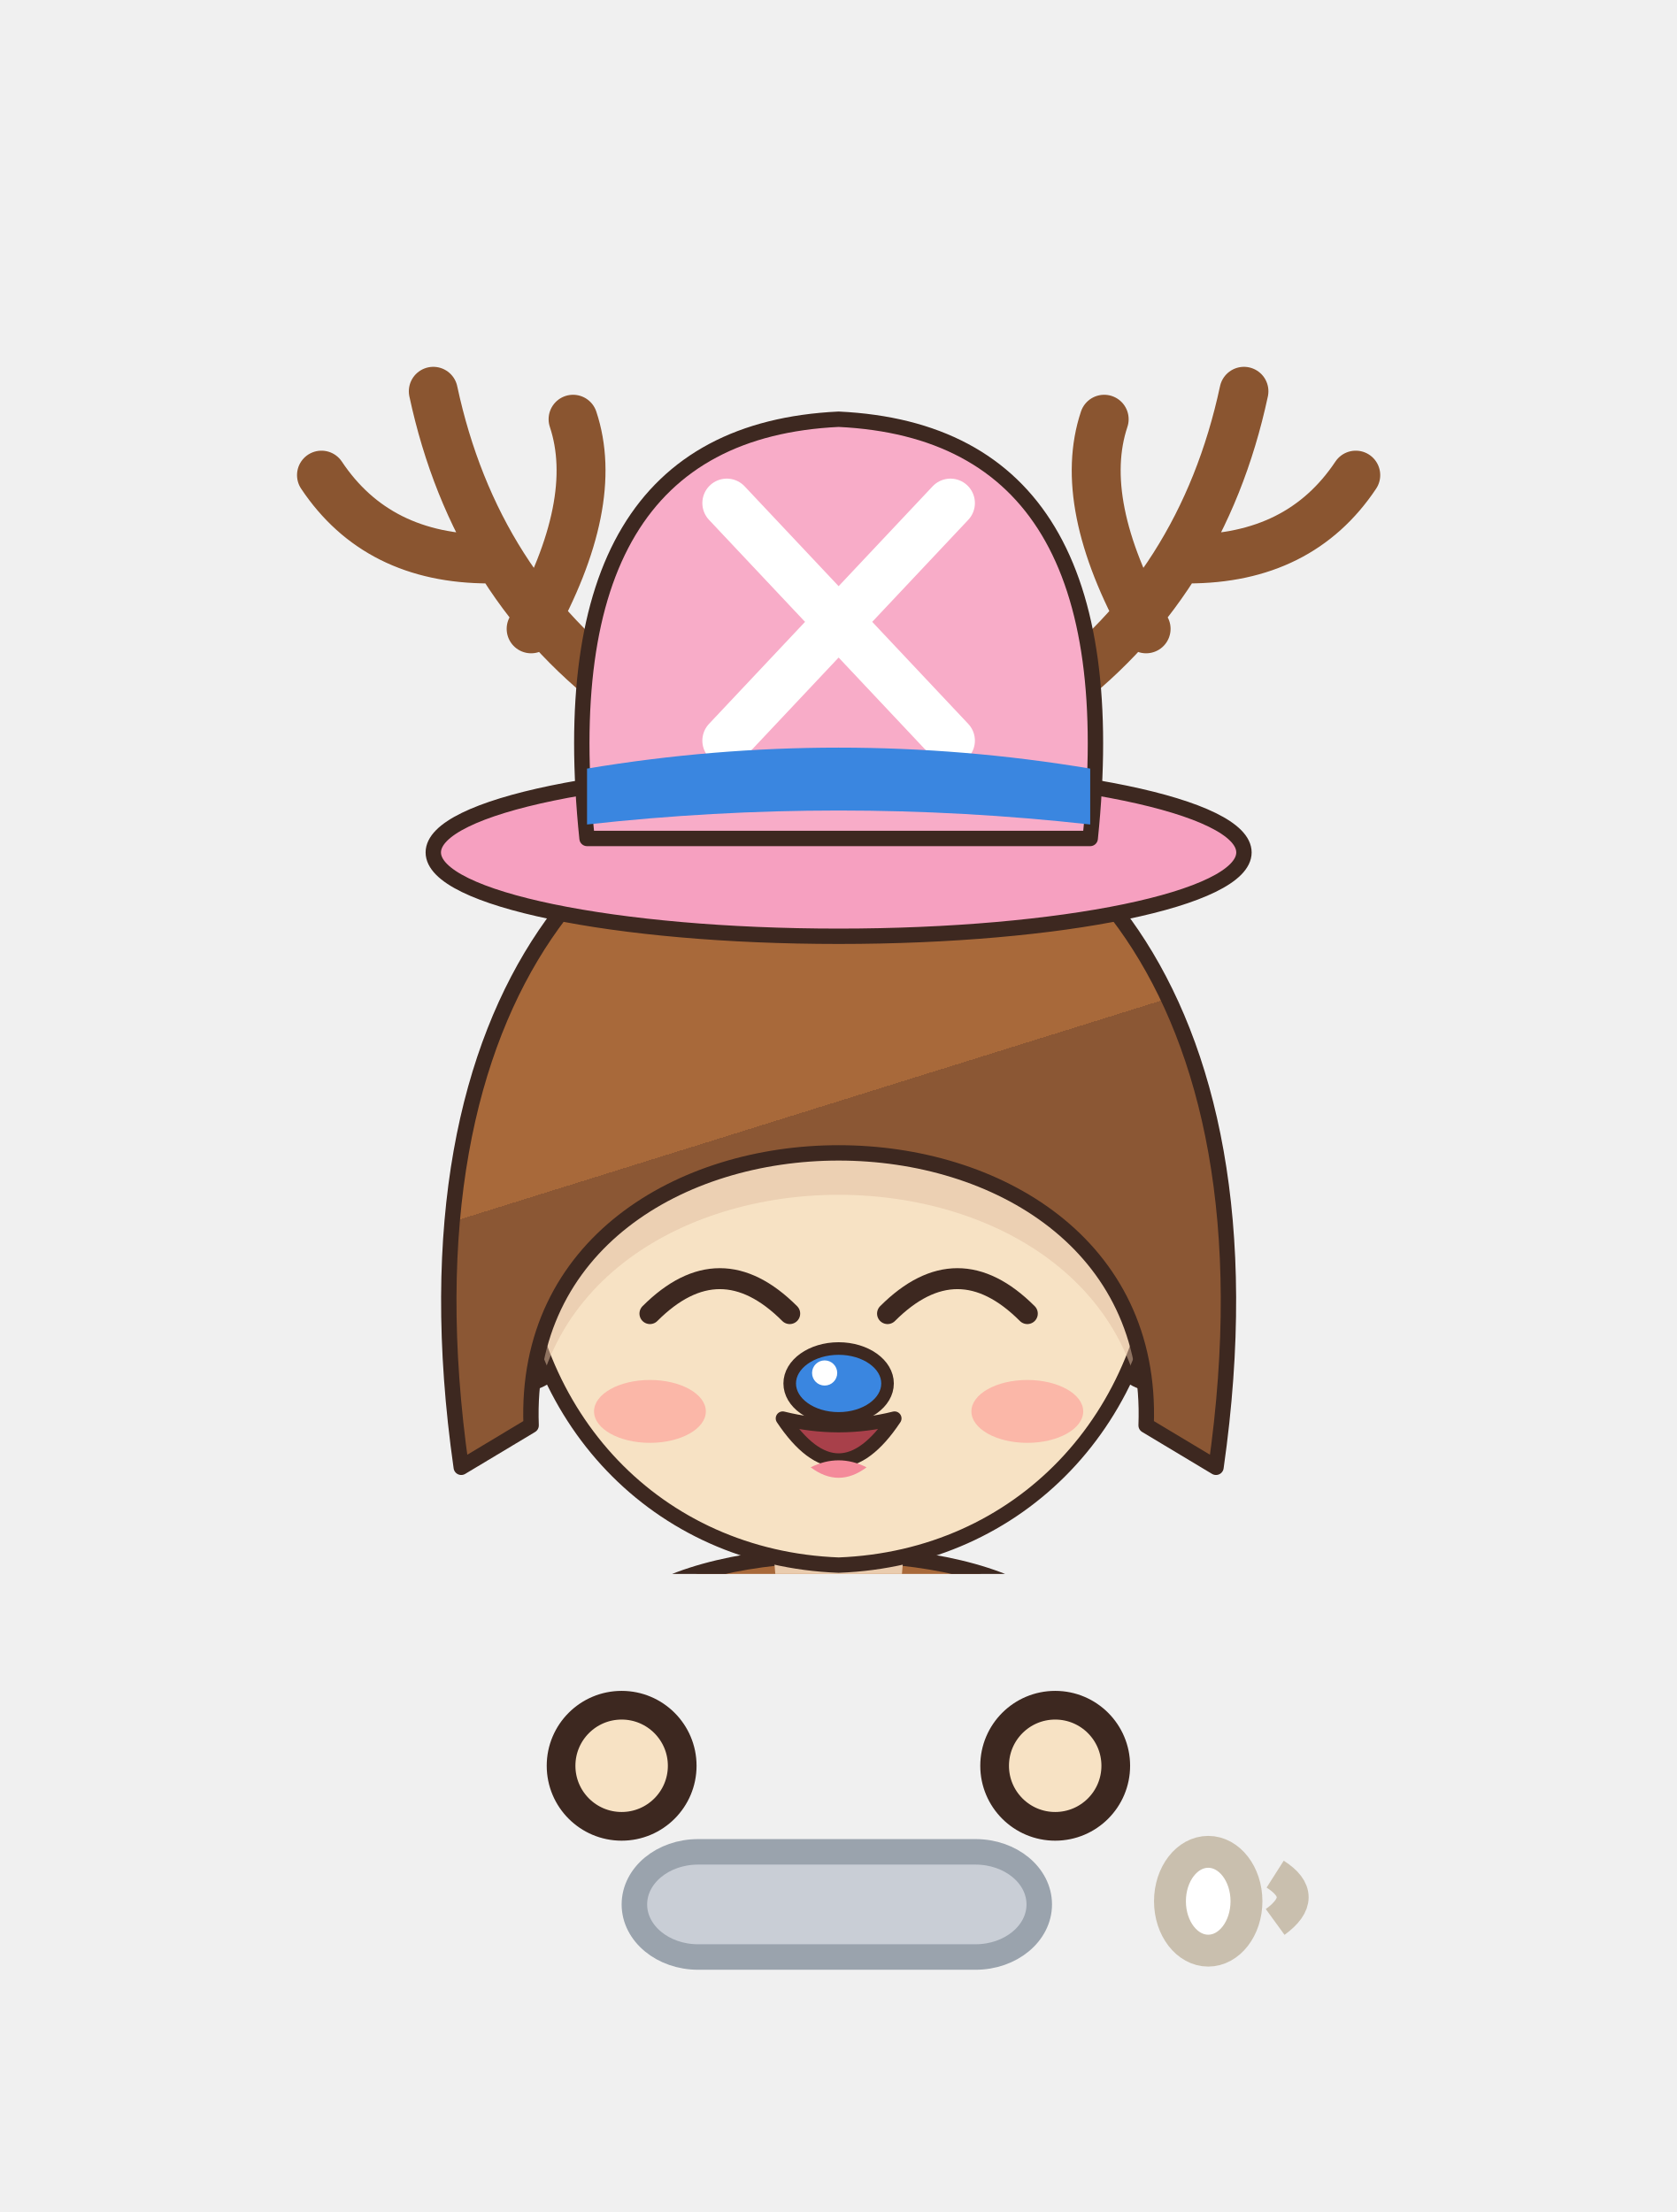
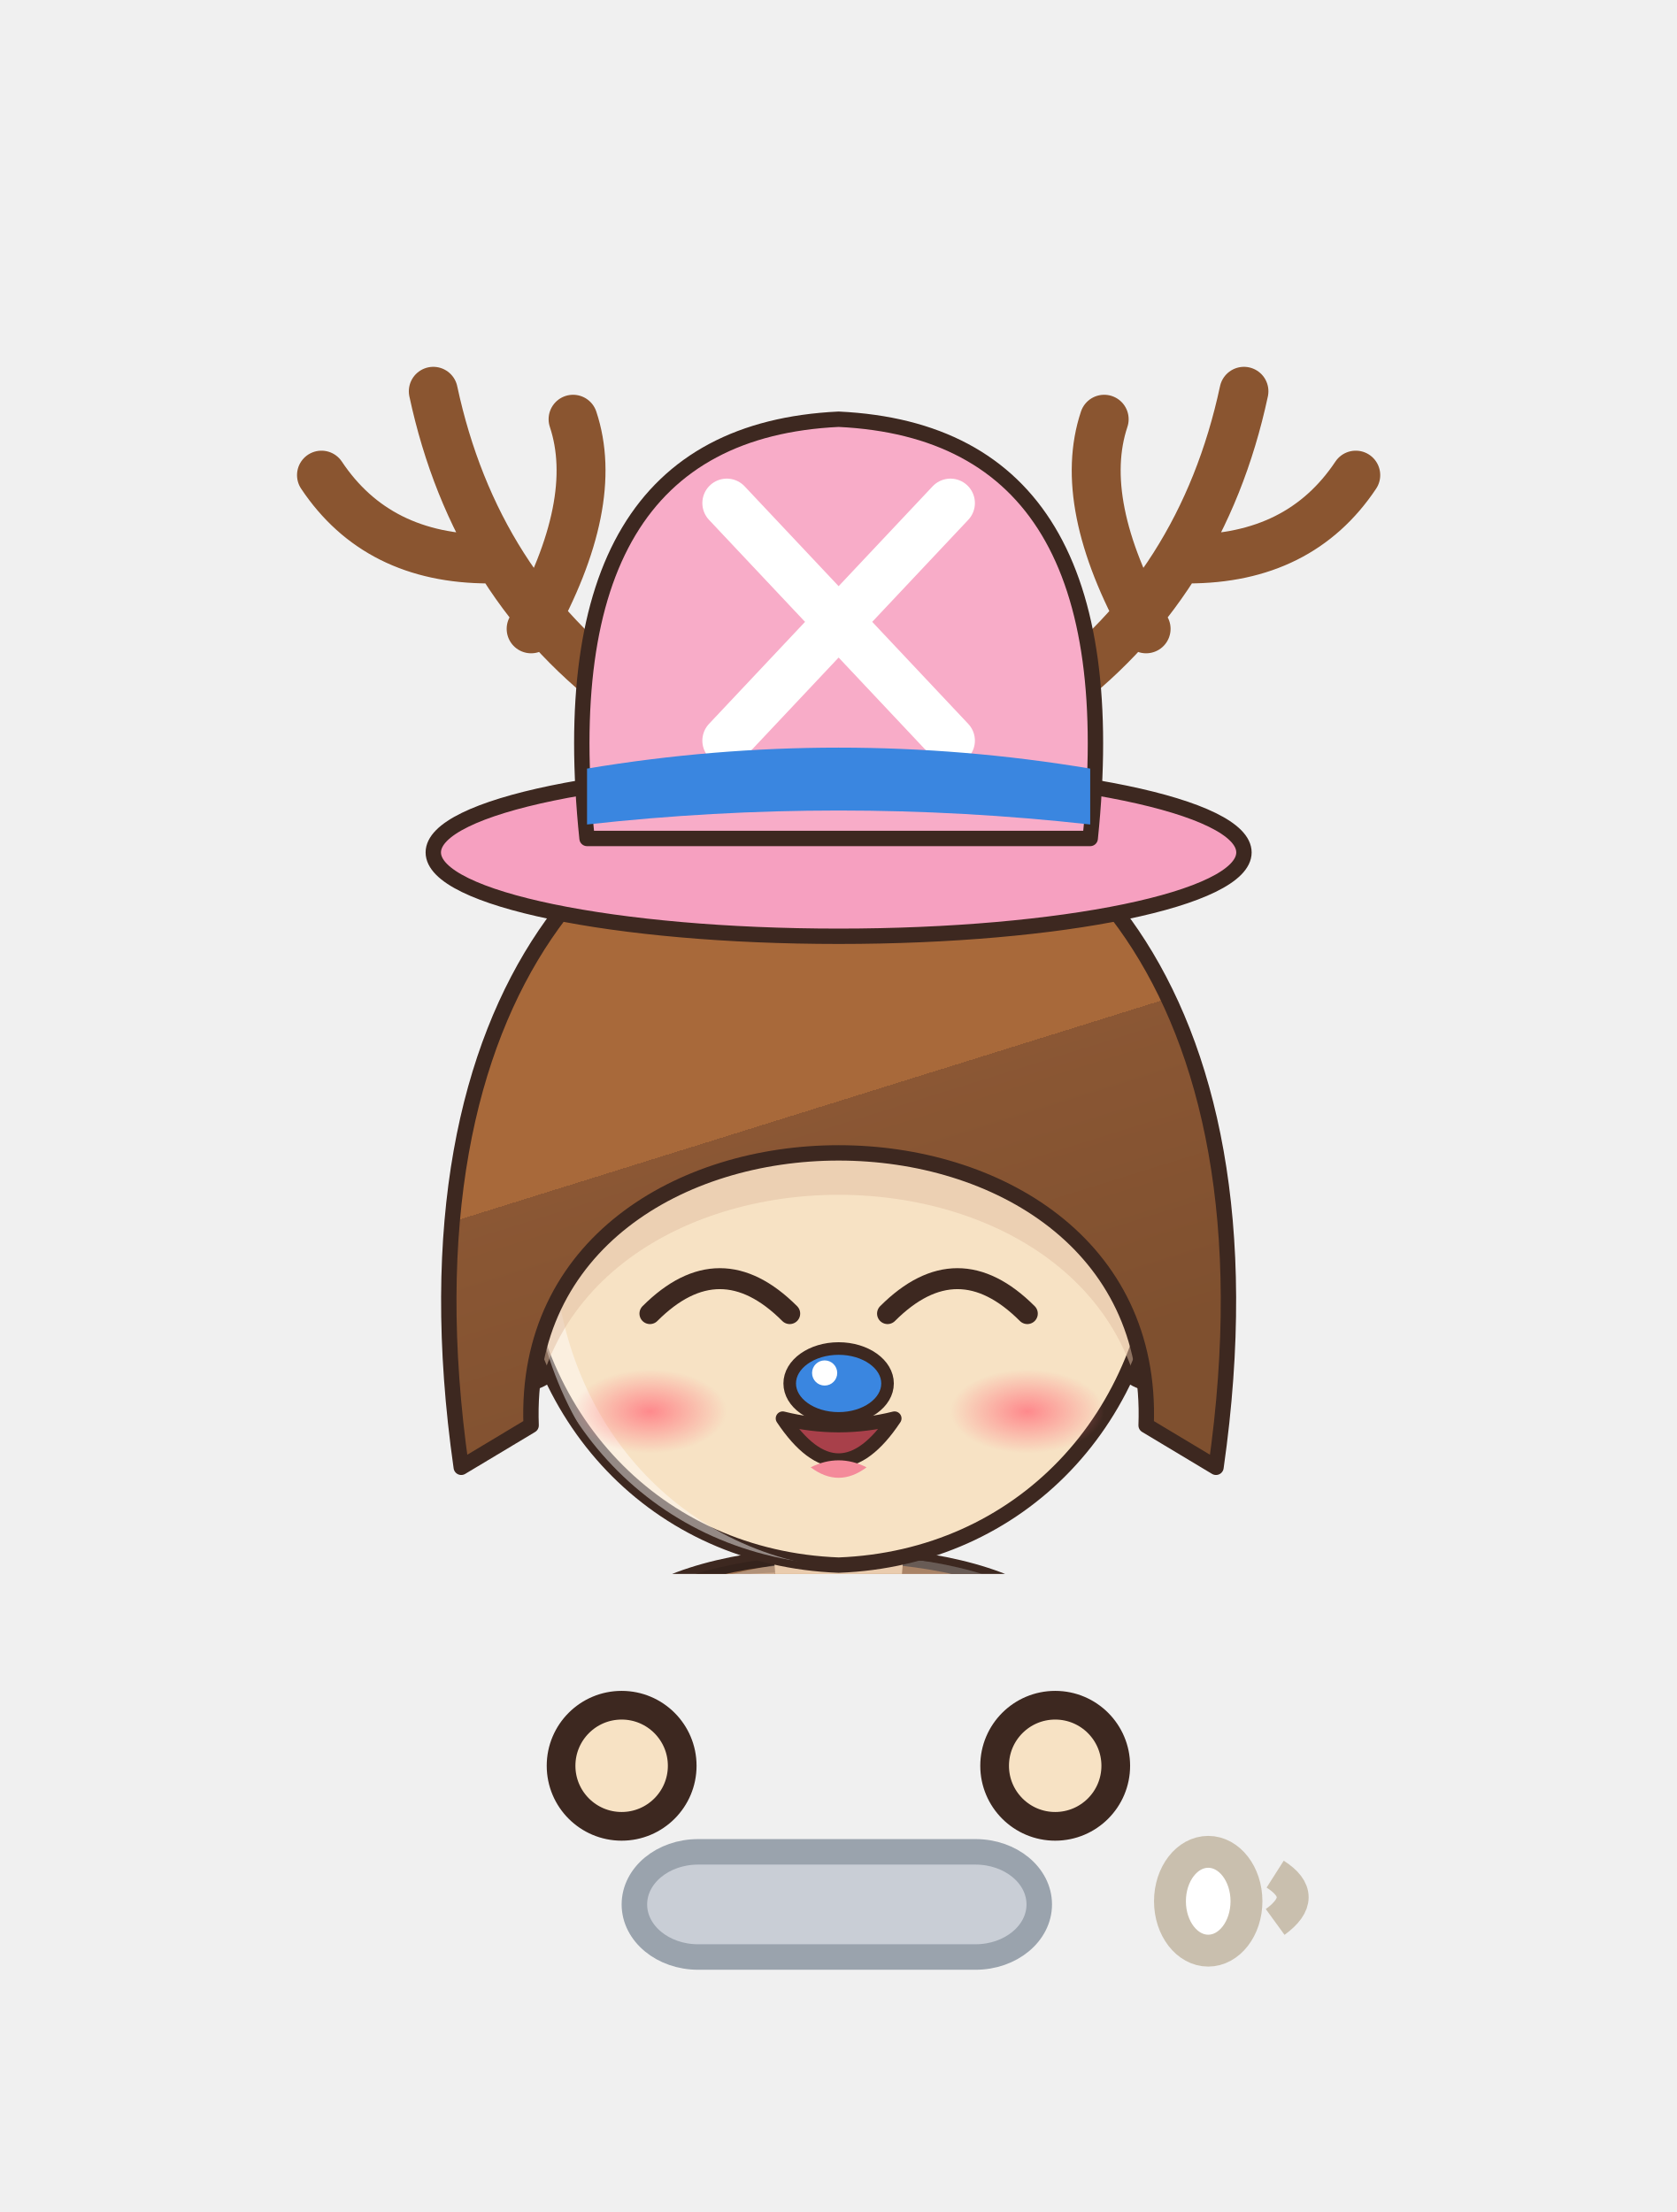
<svg xmlns="http://www.w3.org/2000/svg" viewBox="973.7 248.6 52.6 69.4" width="52.6" height="69.4">
  <svg x="973.7" y="248.6" viewBox="-120 -180 240 225.26" width="52.613" height="49.381">
    <defs>
      <linearGradient id="hair89" x1="0" y1="0" x2=".35" y2="1">
-         <stop offset="0" stop-color="#a8693a" />
+         <stop offset="0" stop-color="#b58159" />
+         <stop offset=".16" stop-color="#b58159" />
+         <stop offset=".16" stop-color="#a8693a" />
        <stop offset=".58" stop-color="#a8693a" />
        <stop offset=".58" stop-color="#8b5734" />
-         <stop offset="1" stop-color="#8b5734" />
+         <stop offset="1" stop-color="#7f502f" />
      </linearGradient>
      <radialGradient id="skin89" cx=".4" cy=".32" r=".85">
        <stop offset="0" stop-color="#f7e2c4" />
        <stop offset=".84" stop-color="#f7e2c4" />
        <stop offset=".84" stop-color="#eaccae" />
        <stop offset="1" stop-color="#eaccae" />
      </radialGradient>
      <linearGradient id="cloth89" x1="0" y1="0" x2=".45" y2="1">
-         <stop offset="0" stop-color="#a8693a" />
+         <stop offset="0" stop-color="#b58159" />
+         <stop offset=".16" stop-color="#b58159" />
+         <stop offset=".16" stop-color="#a8693a" />
        <stop offset=".6" stop-color="#a8693a" />
        <stop offset=".6" stop-color="#8e5835" />
-         <stop offset="1" stop-color="#8e5835" />
+         <stop offset="1" stop-color="#825030" />
      </linearGradient>
      <linearGradient id="iris89" x1="0" y1="0" x2="0" y2="1">
        <stop offset="0" stop-color="#1a120f" />
        <stop offset=".5" stop-color="#3a2a22" />
        <stop offset="1" stop-color="#928985" />
      </linearGradient>
      <linearGradient id="straw89" x1="0" y1="0" x2=".3" y2="1">
-         <stop offset="0" stop-color="#ffe39a" />
+         <stop offset="0" stop-color="#ffe7aa" />
+         <stop offset=".16" stop-color="#ffe7aa" />
+         <stop offset=".16" stop-color="#ffe39a" />
        <stop offset=".58" stop-color="#ffe39a" />
        <stop offset=".58" stop-color="#e9b456" />
-         <stop offset="1" stop-color="#e9b456" />
+         <stop offset="1" stop-color="#d6a54f" />
      </linearGradient>
+       <radialGradient id="blush89">
+         <stop offset="0" stop-color="#ff7f86" stop-opacity=".9" />
+         <stop offset="1" stop-color="#ff7f86" stop-opacity="0" />
+       </radialGradient>
      <clipPath id="face89">
        <path d="M -46,-4 C -47,-38 -25,-55 0,-55 C 25,-55 47,-38 46,-4 C 45,23 26,43 0,44 C -26,43 -45,23 -46,-4 Z" />
      </clipPath>
+       <clipPath id="torso89">
+         <path d="M -30,50 C -34,68 -28,94 -26,124 L 26,124 C 28,94 34,68 30,50 C 18,40 -18,40 -30,50 Z" />
+       </clipPath>
    </defs>
-     <rect x="-20" y="146" width="14" height="56" rx="6" fill="url(#skin89)" stroke="#3d2820" stroke-width="2.2" stroke-linejoin="round" />
-     <rect x="-23" y="118" width="20" height="40" rx="7" fill="#e88aa8" stroke="#3d2820" stroke-width="2.2" stroke-linejoin="round" />
+     <ellipse cx="0" cy="208" rx="42" ry="7" fill="#000000" opacity=".16" />
+     <path d="M -20.5,146 Q -21.5,174.0 -19,202 L -7,202 Q -4.5,174.0 -5.5,146 Z" fill="url(#skin89)" stroke="#3d2820" stroke-width="2.2" stroke-linejoin="round" />
+     <path d="M -23.5,118 Q -24.5,138.0 -23,158 L -3,158 Q -1.5,138.0 -2.5,118 Z" fill="#e88aa8" stroke="#3d2820" stroke-width="2.2" stroke-linejoin="round" />
+     <path d="M -9.5,124 L -9.5,154" stroke="#000000" stroke-width="4" opacity=".12" stroke-linecap="round" />
    <ellipse cx="-13" cy="205" rx="11" ry="6" fill="#6a4228" stroke="#3d2820" stroke-width="2.2" stroke-linejoin="round" />
-     <rect x="6" y="146" width="14" height="56" rx="6" fill="url(#skin89)" stroke="#3d2820" stroke-width="2.2" stroke-linejoin="round" />
-     <rect x="3" y="118" width="20" height="40" rx="7" fill="#e88aa8" stroke="#3d2820" stroke-width="2.2" stroke-linejoin="round" />
+     <path d="M 5.5,146 Q 4.5,174.0 7,202 L 19,202 Q 21.5,174.0 20.5,146 Z" fill="url(#skin89)" stroke="#3d2820" stroke-width="2.2" stroke-linejoin="round" />
+     <path d="M 2.5,118 Q 1.5,138.0 3,158 L 23,158 Q 24.5,138.0 23.5,118 Z" fill="#e88aa8" stroke="#3d2820" stroke-width="2.2" stroke-linejoin="round" />
+     <path d="M 16.5,124 L 16.5,154" stroke="#000000" stroke-width="4" opacity=".12" stroke-linecap="round" />
    <ellipse cx="13" cy="205" rx="11" ry="6" fill="#6a4228" stroke="#3d2820" stroke-width="2.2" stroke-linejoin="round" />
    <path d="M -30,50 C -34,68 -28,94 -26,124 L 26,124 C 28,94 34,68 30,50 C 18,40 -18,40 -30,50 Z" fill="url(#cloth89)" stroke="#3d2820" stroke-width="2.2" stroke-linejoin="round" />
    <ellipse cx="0" cy="84" rx="20" ry="26" fill="#f2d6b0" />
+     <g clip-path="url(#torso89)">
+       <path d="M -30,50 C -34,68 -28,94 -26,124 L 26,124 C 28,94 34,68 30,50 C 18,40 -18,40 -30,50 Z" transform="translate(4,3)" fill="none" stroke="#ffffff" stroke-width="5" opacity=".3" />
+       <path d="M -30,50 C -34,68 -28,94 -26,124 L 26,124 C 28,94 34,68 30,50 C 18,40 -18,40 -30,50 Z" transform="translate(-6,-2)" fill="none" stroke="#000000" stroke-width="9" opacity=".13" />
+     </g>
    <path d="M -28,54 L -38,84 L -31,102" stroke="#3d2820" stroke-width="17" fill="none" stroke-linecap="round" stroke-linejoin="round" />
    <path d="M -28,54 L -38,84 L -31,102" stroke="url(#cloth89)" stroke-width="12.6" fill="none" stroke-linecap="round" stroke-linejoin="round" />
+     <path d="M -28,54 L -38,84 L -31,102" transform="translate(-2.6,-1)" stroke="#ffffff" stroke-width="2.6" fill="none" stroke-linecap="round" stroke-linejoin="round" opacity=".28" />
    <path d="M 28,54 L 38,84 L 31,102" stroke="#3d2820" stroke-width="17" fill="none" stroke-linecap="round" stroke-linejoin="round" />
    <path d="M 28,54 L 38,84 L 31,102" stroke="url(#cloth89)" stroke-width="12.6" fill="none" stroke-linecap="round" stroke-linejoin="round" />
+     <path d="M 28,54 L 38,84 L 31,102" transform="translate(-2.6,-1)" stroke="#ffffff" stroke-width="2.6" fill="none" stroke-linecap="round" stroke-linejoin="round" opacity=".28" />
    <circle cx="-31" cy="102" r="8.5" fill="url(#skin89)" stroke="#3d2820" stroke-width="2.2" />
    <circle cx="31" cy="102" r="8.5" fill="url(#skin89)" stroke="#3d2820" stroke-width="2.2" />
    <path d="M -44,64 L -32,62 L -31,72 L -43,74 Z" fill="#5cb87a" stroke="#3d2820" stroke-width="1.4" />
    <path d="M -10,34 L 10,34 L 9,46 Q 0,50 -9,46 Z" fill="#eaccae" />
    <ellipse cx="-45" cy="8" rx="7" ry="10" fill="url(#skin89)" stroke="#3d2820" stroke-width="2.2" stroke-linejoin="round" />
    <ellipse cx="45" cy="8" rx="7" ry="10" fill="url(#skin89)" stroke="#3d2820" stroke-width="2.2" stroke-linejoin="round" />
    <path d="M -46,-4 C -47,-38 -25,-55 0,-55 C 25,-55 47,-38 46,-4 C 45,23 26,43 0,44 C -26,43 -45,23 -46,-4 Z" fill="url(#skin89)" stroke="#3d2820" stroke-width="2.2" stroke-linejoin="round" />
    <g clip-path="url(#face89)">
+       <path d="M -46,-4 C -47,-38 -25,-55 0,-55 C 25,-55 47,-38 46,-4 C 45,23 26,43 0,44 C -26,43 -45,23 -46,-4 Z" transform="translate(3.5,2.5)" fill="none" stroke="#ffffff" stroke-width="3.4" opacity=".45" />
+     </g>
+     <g clip-path="url(#face89)">
      <path d="M -54,30 C -64,-40 -30,-70 0,-70 C 30,-70 64,-40 54,30 L 44,24 C 46,-28 -46,-28 -44,24 Z" transform="translate(0,6)" fill="#e1bea1" opacity=".5" />
    </g>
    <path d="M -27,8 Q -17,-2 -7,8" stroke="#3d2820" stroke-width="3" fill="none" stroke-linecap="round" />
    <path d="M 7,8 Q 17,-2 27,8" stroke="#3d2820" stroke-width="3" fill="none" stroke-linecap="round" />
    <path d="M -8,23 Q 0,35 8,23 Q 0,25 -8,23 Z" fill="#a8404a" stroke="#3d2820" stroke-width="2" stroke-linejoin="round" />
    <path d="M -4,30 Q 0,33 4,30 Q 0,28 -4,30 Z" fill="#f48a9a" />
-     <ellipse cx="-27" cy="22" rx="8" ry="4.5" fill="#ff8c8c" opacity="0.5" />
-     <ellipse cx="27" cy="22" rx="8" ry="4.5" fill="#ff8c8c" opacity="0.5" />
+     <ellipse cx="-27" cy="22" rx="11" ry="6" fill="url(#blush89)" opacity="1.00" />
+     <ellipse cx="27" cy="22" rx="11" ry="6" fill="url(#blush89)" opacity="1.00" />
    <ellipse cx="0" cy="18" rx="7" ry="5" fill="#3a86e0" stroke="#3d2820" stroke-width="1.8" />
    <circle cx="-2" cy="16.5" r="1.8" fill="#ffffff" />
    <path d="M -54,30 C -64,-40 -30,-70 0,-70 C 30,-70 64,-40 54,30 L 44,24 C 46,-28 -46,-28 -44,24 Z" fill="url(#hair89)" stroke="#3d2820" stroke-width="2.2" stroke-linejoin="round" />
    <path d="M -30,-80 Q -52,-96 -58,-124 M -50,-100 Q -66,-100 -74,-112 M -44,-90 Q -34,-108 -38,-120" stroke="#8a5530" stroke-width="7" fill="none" stroke-linecap="round" />
    <path d="M 30,-80 Q 52,-96 58,-124 M 50,-100 Q 66,-100 74,-112 M 44,-90 Q 34,-108 38,-120" stroke="#8a5530" stroke-width="7" fill="none" stroke-linecap="round" />
    <ellipse cx="0" cy="-58" rx="58" ry="12" fill="#f6a0c0" stroke="#3d2820" stroke-width="2.2" stroke-linejoin="round" />
    <path d="M -36,-60 Q -42,-118 0,-120 Q 42,-118 36,-60 Z" fill="#f8acc8" stroke="#3d2820" stroke-width="2.2" stroke-linejoin="round" />
    <path d="M -16,-108 L 16,-74 M 16,-108 L -16,-74" stroke="#ffffff" stroke-width="7" stroke-linecap="round" />
    <path d="M -36,-70 Q 0,-76 36,-70 L 36,-62 Q 0,-66 -36,-62 Z" fill="#3a86e0" />
  </svg>
  <circle cx="993.2" cy="304.0" r="1.9" fill="#f7e2c4" stroke="#3d2820" stroke-width="0.9" />
  <circle cx="1006.8" cy="304.0" r="1.9" fill="#f7e2c4" stroke="#3d2820" stroke-width="0.9" />
  <rect x="993.6" y="306.7" width="12.7" height="3.3" rx="2" fill="#c9ced6" stroke="#9aa3ad" stroke-width=".8" />
  <rect x="1010.4" y="306.7" width="2.4" height="3.1" rx="2" fill="#ffffff" stroke="#c9bfae" />
  <path d="M 1013.7,307.4 q 1.1,0.7 0,1.5" stroke="#c9bfae" fill="none" />
</svg>
